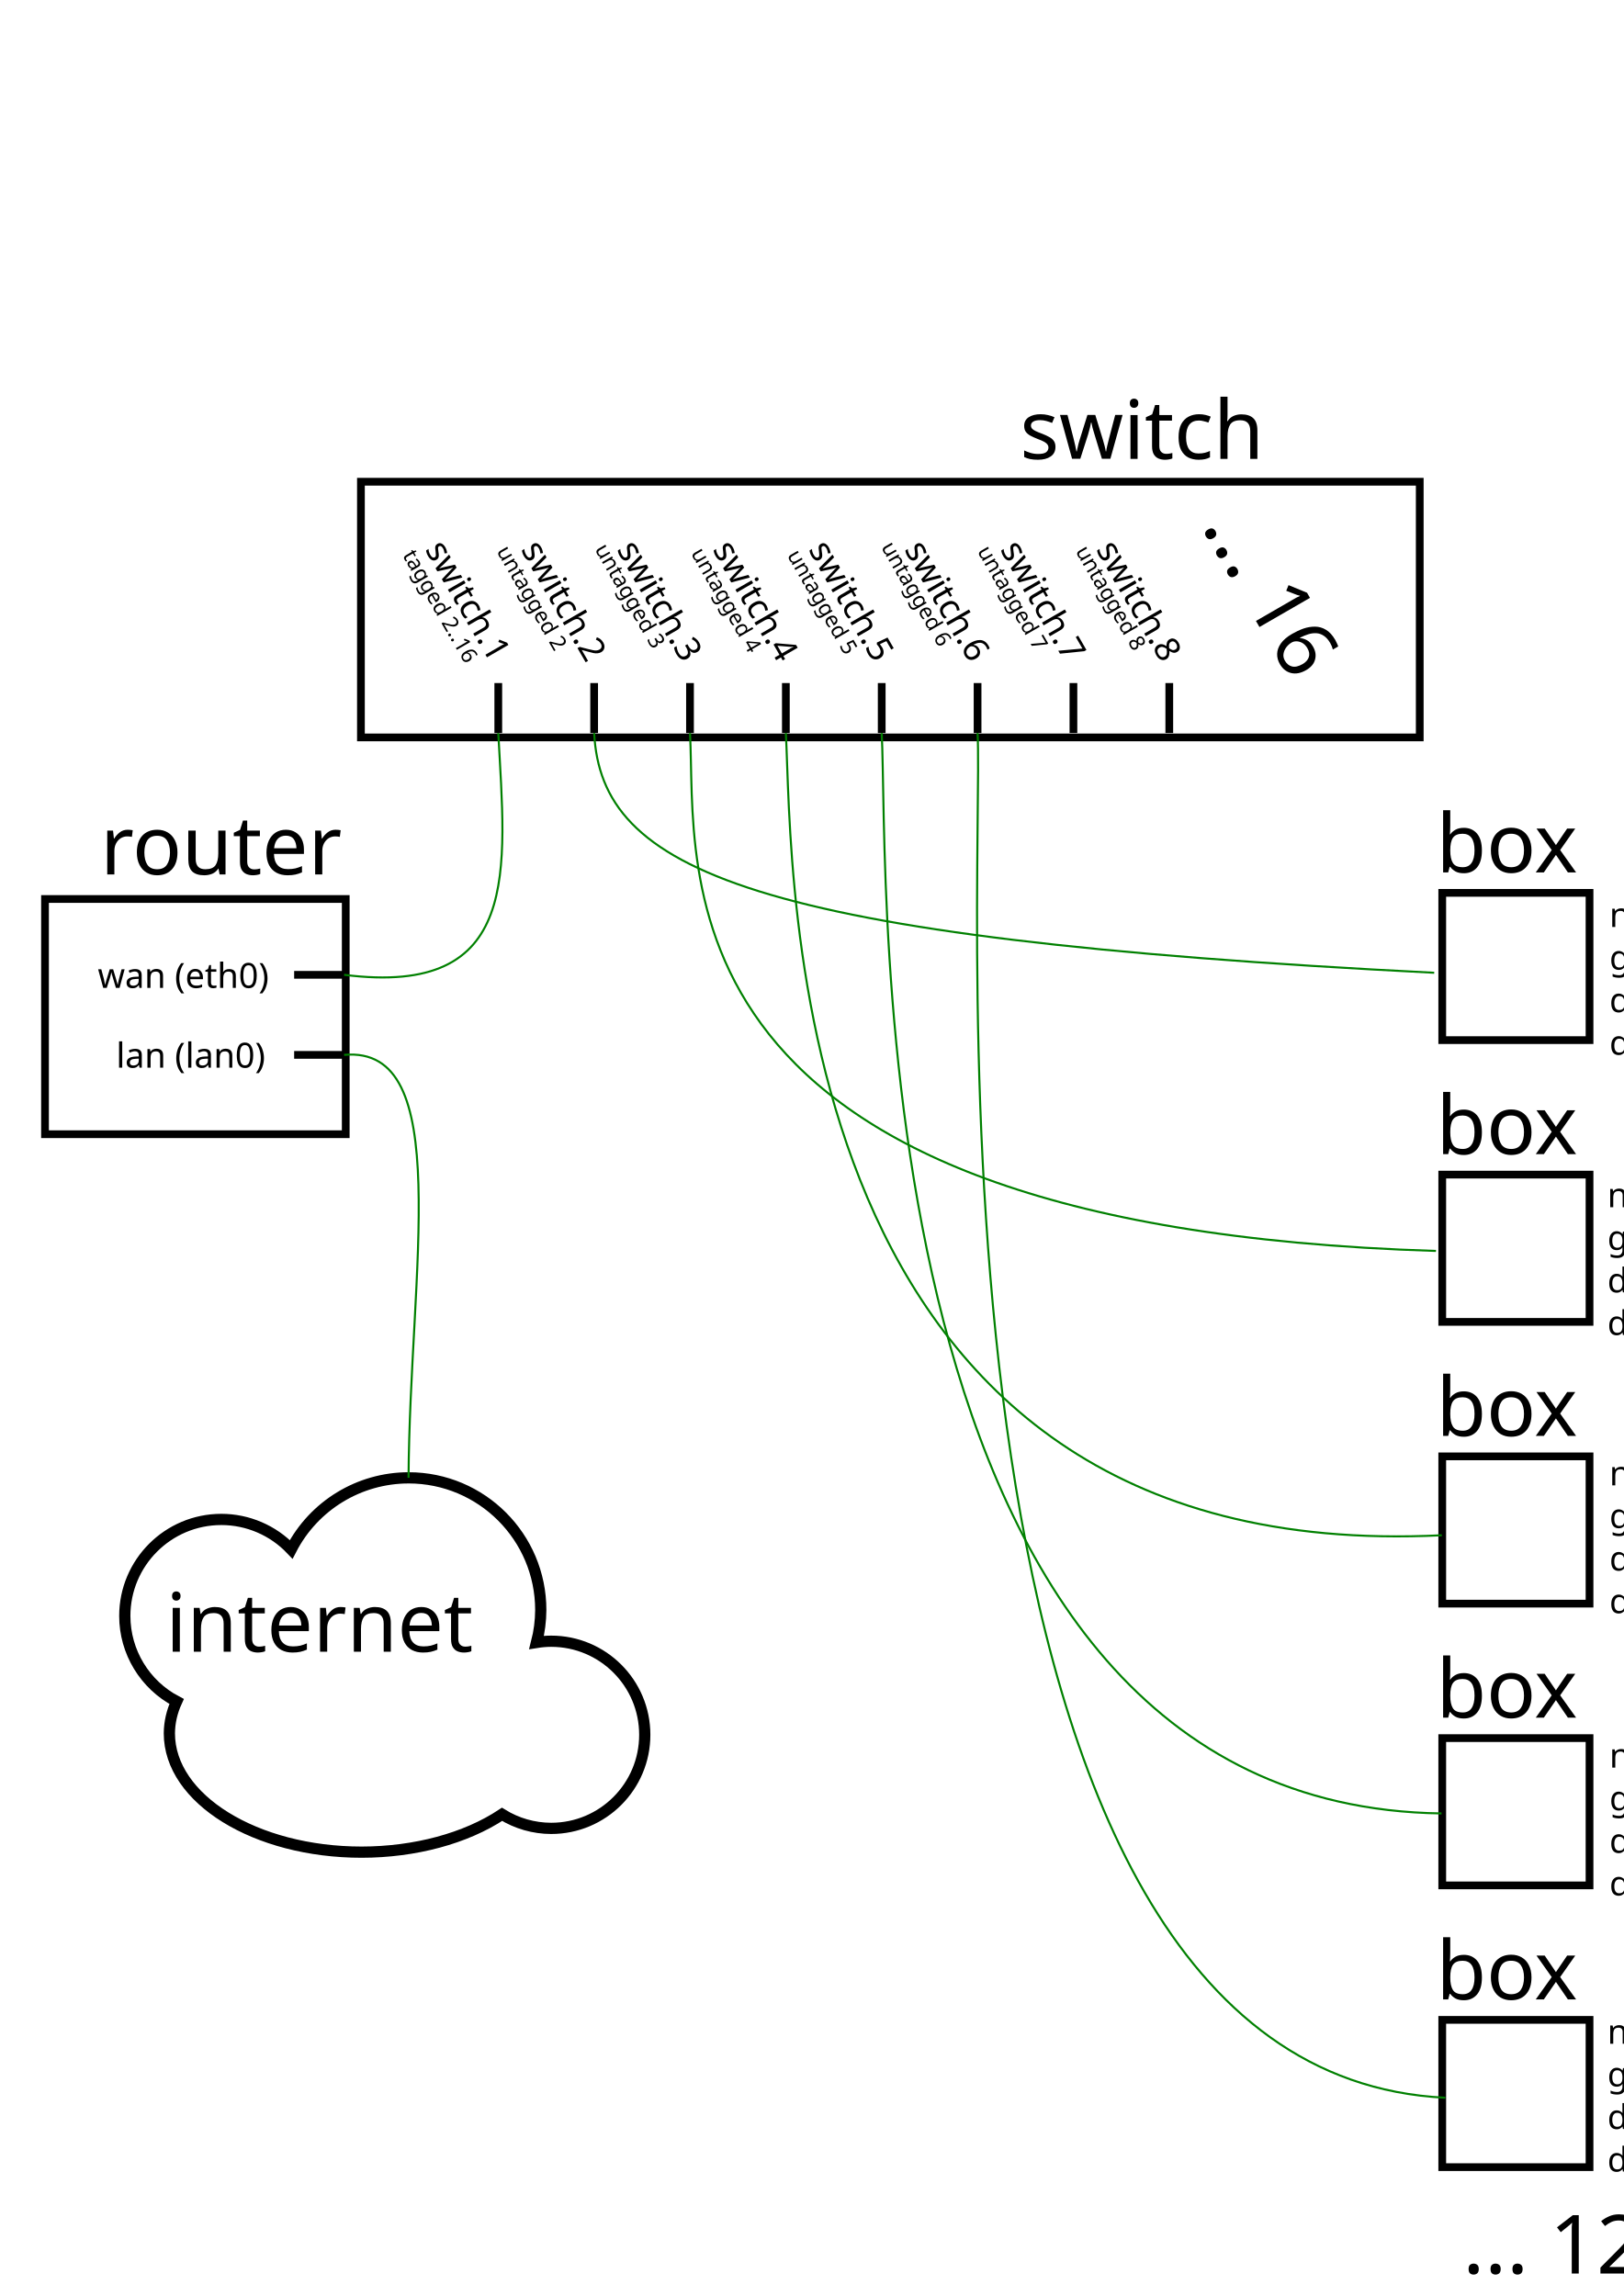
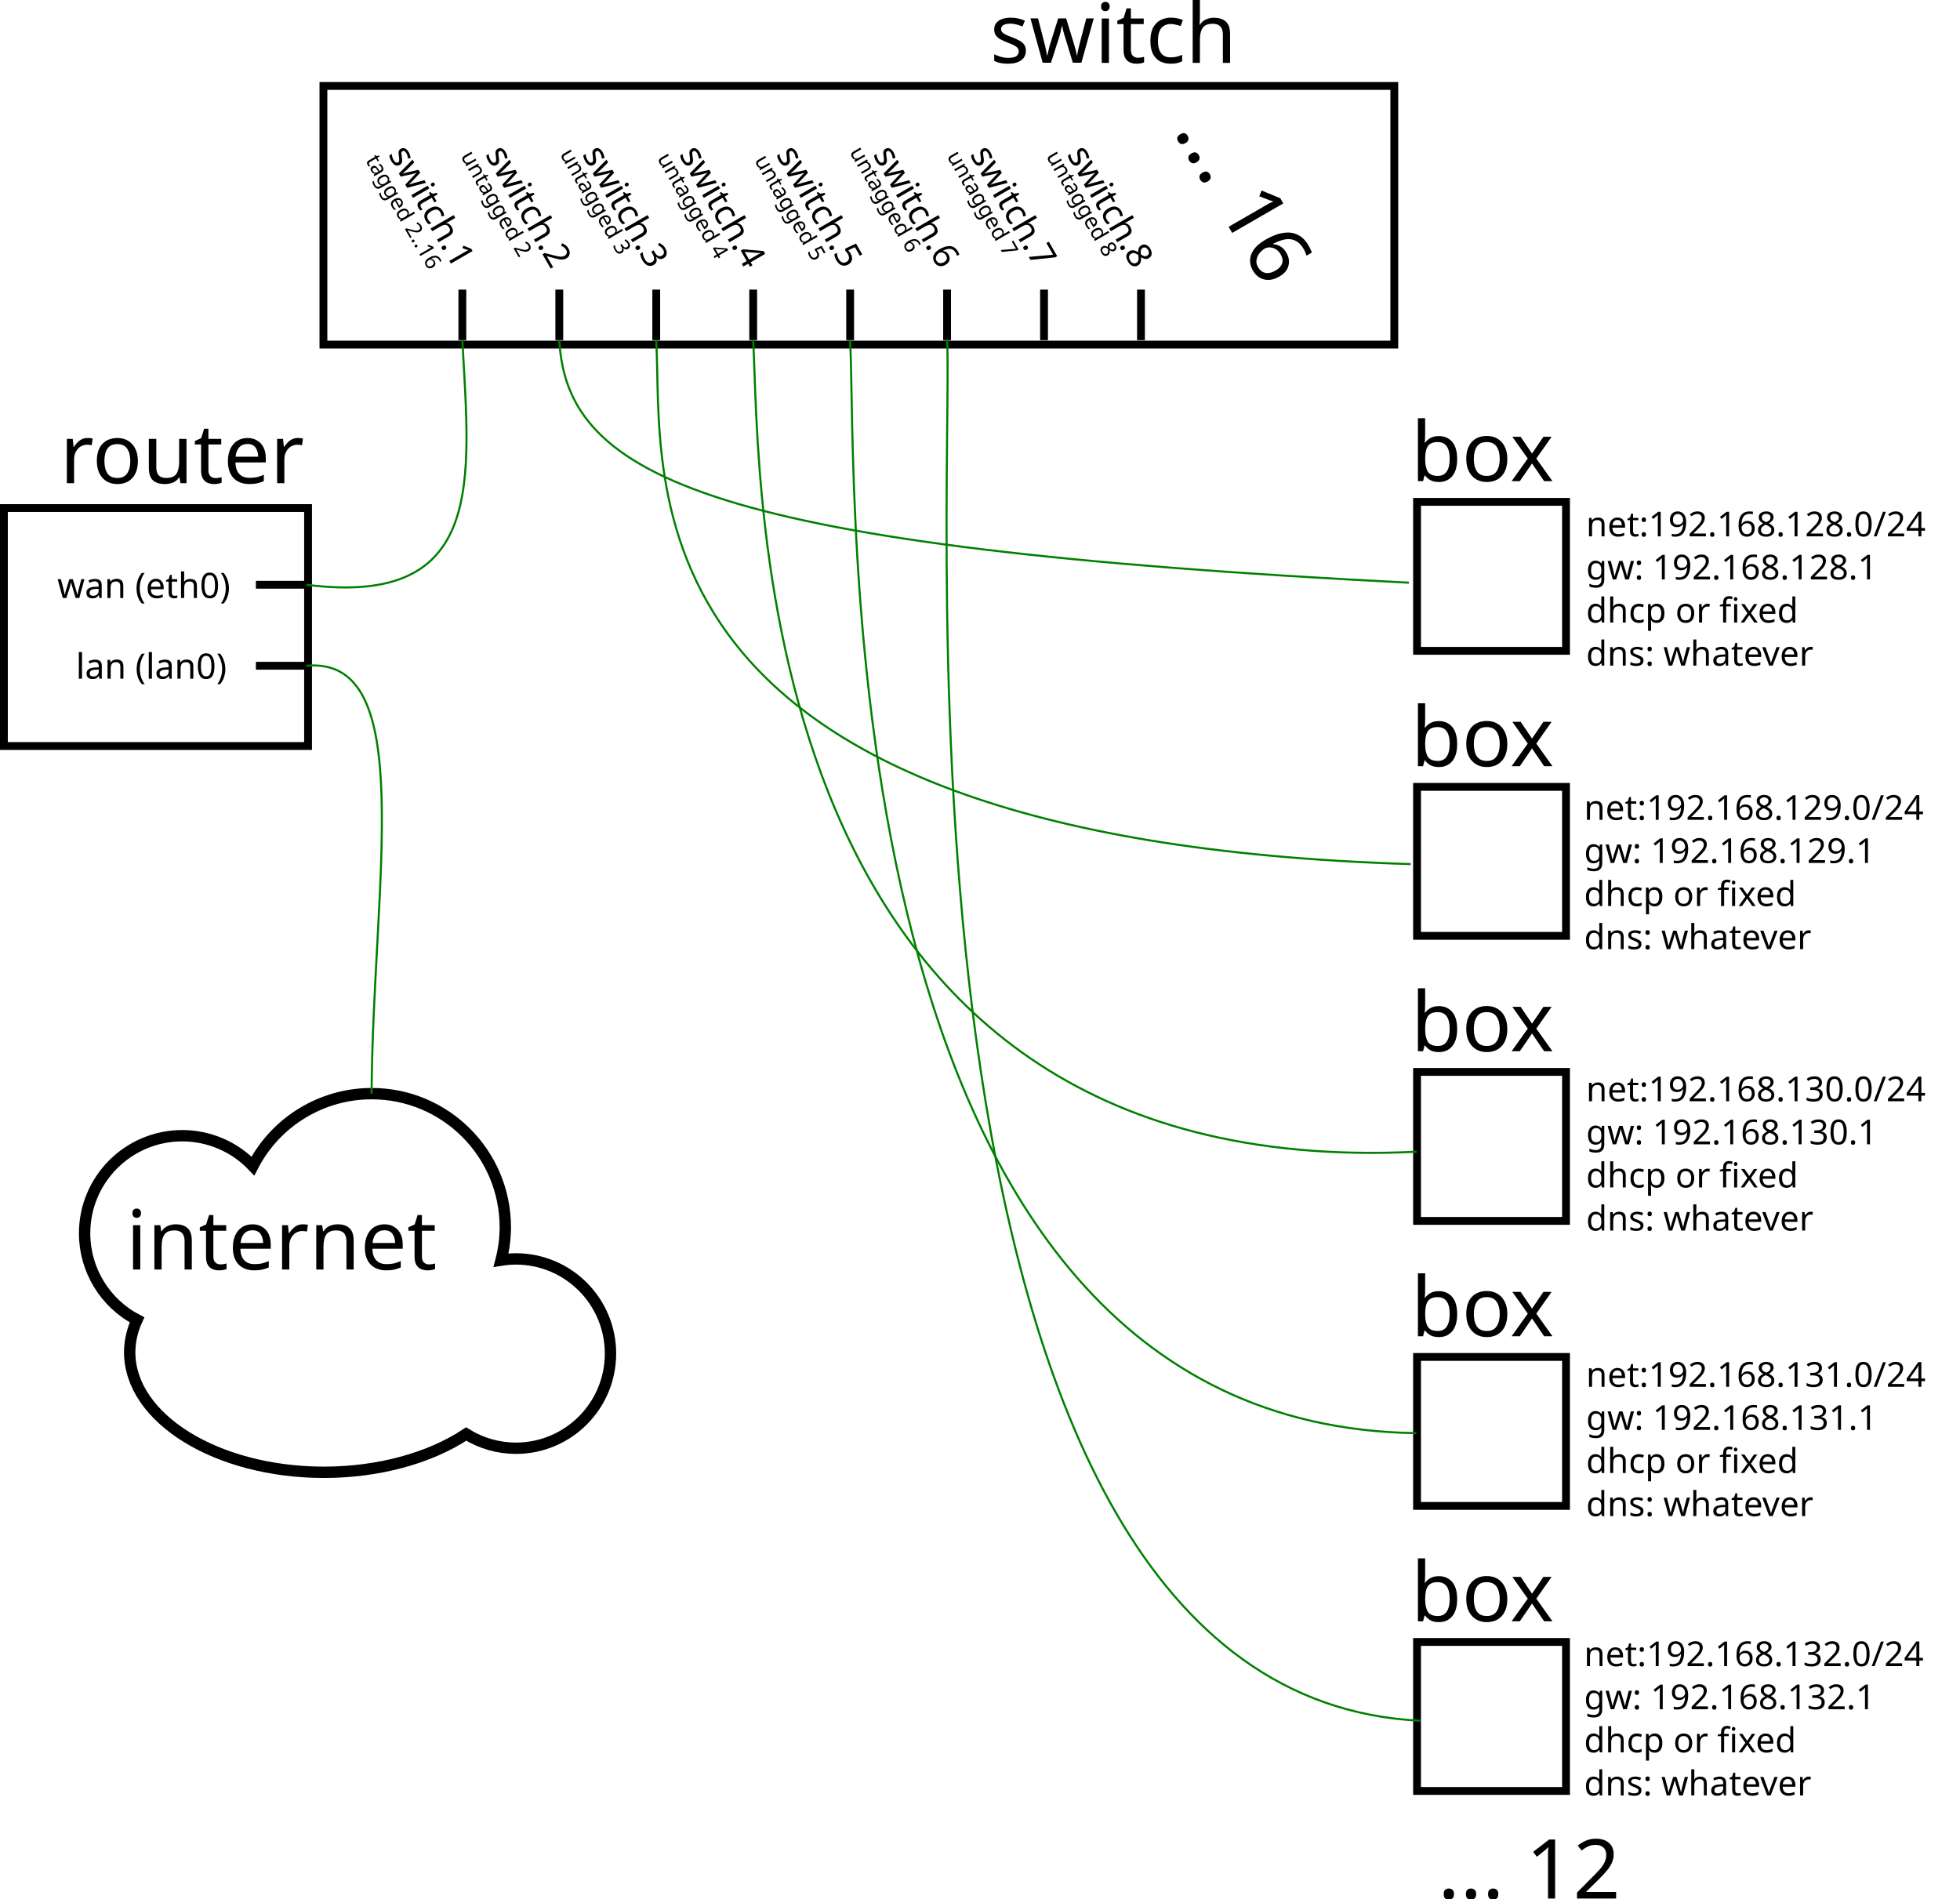
- <svg xmlns="http://www.w3.org/2000/svg" width="210mm" height="297mm" viewBox="0 0 210 297" version="1.1" id="svg8">
+ <svg xmlns="http://www.w3.org/2000/svg" width="250.642mm" height="242.764mm" viewBox="0 0 250.642 242.764" version="1.1" id="svg8">
  <defs id="defs2">
    </defs>
-   <g id="layer1">
+   <g id="layer1" transform="translate(-5.320834,-51.32552)">
    <rect style="fill:none;fill-opacity:1;stroke:#000000;stroke-width:1;stroke-miterlimit:4;stroke-dasharray:none;stroke-opacity:1" id="rect839" width="136.941" height="33.073" x="46.68" y="62.315" />
    <text xml:space="preserve" style="font-style:normal;font-weight:normal;font-size:10.583px;line-height:1.25;font-family:sans-serif;letter-spacing:0px;word-spacing:0px;fill:#000000;fill-opacity:1;stroke:none;stroke-width:0.265" x="131.914" y="59.366" id="text843">
      <tspan id="tspan841" x="131.914" y="59.366" style="stroke-width:0.265">switch</tspan>
    </text>
    <path style="fill:none;stroke:#000000;stroke-width:1;stroke-linecap:butt;stroke-linejoin:miter;stroke-miterlimit:4;stroke-dasharray:none;stroke-opacity:1" d="M 64.445,94.821 V 88.357" id="path845" />
    <path id="path847" d="M 76.843,94.821 V 88.357" style="fill:none;stroke:#000000;stroke-width:1;stroke-linecap:butt;stroke-linejoin:miter;stroke-miterlimit:4;stroke-dasharray:none;stroke-opacity:1" />
    <path style="fill:none;stroke:#000000;stroke-width:1;stroke-linecap:butt;stroke-linejoin:miter;stroke-miterlimit:4;stroke-dasharray:none;stroke-opacity:1" d="M 89.24,94.821 V 88.357" id="path849" />
    <path id="path851" d="M 138.831,94.821 V 88.357" style="fill:none;stroke:#000000;stroke-width:1;stroke-linecap:butt;stroke-linejoin:miter;stroke-miterlimit:4;stroke-dasharray:none;stroke-opacity:1" />
    <path style="fill:none;stroke:#000000;stroke-width:1;stroke-linecap:butt;stroke-linejoin:miter;stroke-miterlimit:4;stroke-dasharray:none;stroke-opacity:1" d="M 126.433,94.821 V 88.357" id="path853" />
    <path id="path855" d="M 114.035,94.821 V 88.357" style="fill:none;stroke:#000000;stroke-width:1;stroke-linecap:butt;stroke-linejoin:miter;stroke-miterlimit:4;stroke-dasharray:none;stroke-opacity:1" />
    <path style="fill:none;stroke:#000000;stroke-width:1;stroke-linecap:butt;stroke-linejoin:miter;stroke-miterlimit:4;stroke-dasharray:none;stroke-opacity:1" d="M 101.638,94.821 V 88.357" id="path857" />
    <path id="path859" d="M 151.228,94.821 V 88.357" style="fill:none;stroke:#000000;stroke-width:1;stroke-linecap:butt;stroke-linejoin:miter;stroke-miterlimit:4;stroke-dasharray:none;stroke-opacity:1" />
    <text xml:space="preserve" style="font-style:normal;font-weight:normal;font-size:4.478px;line-height:1.25;font-family:sans-serif;letter-spacing:0px;word-spacing:0px;fill:#000000;fill-opacity:1;stroke:none;stroke-width:0.112" x="88.981" y="-12.025" id="text863" transform="rotate(60)">
      <tspan id="tspan861" x="88.981" y="-12.025" style="stroke-width:0.112">switch.1</tspan>
    </text>
    <text transform="rotate(60)" id="text867" y="-76.445" x="126.174" style="font-style:normal;font-weight:normal;font-size:4.478px;line-height:1.25;font-family:sans-serif;letter-spacing:0px;word-spacing:0px;fill:#000000;fill-opacity:1;stroke:none;stroke-width:0.112" xml:space="preserve">
      <tspan style="stroke-width:0.112" y="-76.445" x="126.174" id="tspan865">switch.7</tspan>
    </text>
    <text xml:space="preserve" style="font-style:normal;font-weight:normal;font-size:4.478px;line-height:1.25;font-family:sans-serif;letter-spacing:0px;word-spacing:0px;fill:#000000;fill-opacity:1;stroke:none;stroke-width:0.112" x="119.975" y="-65.708" id="text871" transform="rotate(60)">
      <tspan id="tspan869" x="119.975" y="-65.708" style="stroke-width:0.112">switch.6</tspan>
    </text>
    <text transform="rotate(60)" id="text875" y="-54.971" x="113.776" style="font-style:normal;font-weight:normal;font-size:4.478px;line-height:1.25;font-family:sans-serif;letter-spacing:0px;word-spacing:0px;fill:#000000;fill-opacity:1;stroke:none;stroke-width:0.112" xml:space="preserve">
      <tspan style="stroke-width:0.112" y="-54.971" x="113.776" id="tspan873">switch.5</tspan>
    </text>
    <text xml:space="preserve" style="font-style:normal;font-weight:normal;font-size:4.478px;line-height:1.25;font-family:sans-serif;letter-spacing:0px;word-spacing:0px;fill:#000000;fill-opacity:1;stroke:none;stroke-width:0.112" x="107.577" y="-44.235" id="text879" transform="rotate(60)">
      <tspan id="tspan877" x="107.577" y="-44.235" style="stroke-width:0.112">switch.4</tspan>
    </text>
    <text transform="rotate(60)" id="text883" y="-33.498" x="101.379" style="font-style:normal;font-weight:normal;font-size:4.478px;line-height:1.25;font-family:sans-serif;letter-spacing:0px;word-spacing:0px;fill:#000000;fill-opacity:1;stroke:none;stroke-width:0.112" xml:space="preserve">
      <tspan style="stroke-width:0.112" y="-33.498" x="101.379" id="tspan881">switch.3</tspan>
    </text>
    <text xml:space="preserve" style="font-style:normal;font-weight:normal;font-size:4.478px;line-height:1.25;font-family:sans-serif;letter-spacing:0px;word-spacing:0px;fill:#000000;fill-opacity:1;stroke:none;stroke-width:0.112" x="95.18" y="-22.761" id="text887" transform="rotate(60)">
      <tspan id="tspan885" x="95.18" y="-22.761" style="stroke-width:0.112">switch.2</tspan>
    </text>
    <text transform="rotate(60)" id="text891" y="-87.181" x="132.373" style="font-style:normal;font-weight:normal;font-size:4.478px;line-height:1.25;font-family:sans-serif;letter-spacing:0px;word-spacing:0px;fill:#000000;fill-opacity:1;stroke:none;stroke-width:0.112" xml:space="preserve">
      <tspan style="stroke-width:0.112" y="-87.181" x="132.373" id="tspan889">switch.8</tspan>
    </text>
    <rect style="fill:none;fill-opacity:1;stroke:#000000;stroke-width:1;stroke-miterlimit:4;stroke-dasharray:none;stroke-opacity:1" id="rect893" width="38.894" height="30.427" x="5.821" y="116.29" />
    <path id="path895" d="m 44.507,126.098 h -6.463" style="fill:none;stroke:#000000;stroke-width:1;stroke-linecap:butt;stroke-linejoin:miter;stroke-miterlimit:4;stroke-dasharray:none;stroke-opacity:1" />
    <path style="fill:none;stroke:#000000;stroke-width:1;stroke-linecap:butt;stroke-linejoin:miter;stroke-miterlimit:4;stroke-dasharray:none;stroke-opacity:1" d="m 44.507,136.455 h -6.463" id="path897" />
    <text id="text901" y="138.109" x="15.028" style="font-style:normal;font-weight:normal;font-size:4.478px;line-height:1.25;font-family:sans-serif;letter-spacing:0px;word-spacing:0px;fill:#000000;fill-opacity:1;stroke:none;stroke-width:0.112" xml:space="preserve">
      <tspan style="stroke-width:0.112" y="138.109" x="15.028" id="tspan899">lan (lan0)</tspan>
    </text>
    <text xml:space="preserve" style="font-style:normal;font-weight:normal;font-size:4.478px;line-height:1.25;font-family:sans-serif;letter-spacing:0px;word-spacing:0px;fill:#000000;fill-opacity:1;stroke:none;stroke-width:0.112" x="12.647" y="127.791" id="text905">
      <tspan id="tspan903" x="12.647" y="127.791" style="stroke-width:0.112">wan (eth0)</tspan>
    </text>
    <text xml:space="preserve" style="font-style:normal;font-weight:normal;font-size:10.583px;line-height:1.25;font-family:sans-serif;letter-spacing:0px;word-spacing:0px;fill:#000000;fill-opacity:1;stroke:none;stroke-width:0.265" x="12.965" y="113.115" id="text909">
      <tspan id="tspan907" x="12.965" y="113.115" style="stroke-width:0.265">router</tspan>
    </text>
    <path style="fill:none;stroke:#008000;stroke-width:0.265;stroke-linecap:butt;stroke-linejoin:miter;stroke-miterlimit:4;stroke-dasharray:none;stroke-opacity:1" d="M 44.507,126.098 C 67.595,129.037 65.396,112.546 64.445,94.821" id="path911" />
    <text xml:space="preserve" style="font-style:normal;font-weight:normal;font-size:10.583px;line-height:1.25;font-family:sans-serif;letter-spacing:0px;word-spacing:0px;fill:#000000;fill-opacity:1;stroke:none;stroke-width:0.265" x="136.674" y="-100.51" id="text915" transform="rotate(60)">
      <tspan id="tspan913" x="136.674" y="-100.51" style="stroke-width:0.265">... 16</tspan>
    </text>
-     <g id="g987" style="fill:none;fill-opacity:1;stroke:#008000;stroke-width:1.002;stroke-miterlimit:4;stroke-dasharray:none;stroke-opacity:1">
-       <path id="path975" style="fill:#353564;fill-rule:evenodd;stroke:none;stroke-linejoin:round" d="m 720.454,-352.337 v 34.757 l 17.262,-11.68 v -29.616 z" points="720.454,-317.579 737.716,-329.259 737.716,-358.875 720.454,-352.337 " />
-       <path id="path977" style="fill:#afafde;fill-rule:evenodd;stroke:none;stroke-linejoin:round" d="m 720.454,-317.579 52,6.065 10.19,-13.391 -44.928,-4.354 z" points="772.454,-311.515 782.644,-324.905 737.716,-329.259 720.454,-317.579 " />
-       <path id="path979" style="fill:#e9e9ff;fill-rule:evenodd;stroke:none;stroke-linejoin:round" d="m 737.716,-358.875 44.928,2.437 v 31.533 l -44.928,-4.354 z" points="782.644,-356.438 782.644,-324.905 737.716,-329.259 737.716,-358.875 " />
-       <path id="path981" style="fill:#4d4d9f;fill-rule:evenodd;stroke:none;stroke-linejoin:round" d="m 720.454,-352.337 52,3.395 10.19,-7.496 -44.928,-2.437 z" points="772.454,-348.941 782.644,-356.438 737.716,-358.875 720.454,-352.337 " />
-       <path id="path983" style="fill:#d7d7ff;fill-rule:evenodd;stroke:none;stroke-linejoin:round" d="m 772.454,-348.941 v 37.427 l 10.19,-13.391 v -31.533 z" points="772.454,-311.515 782.644,-324.905 782.644,-356.438 772.454,-348.941 " />
-       <path id="path985" style="fill:#8686bf;fill-rule:evenodd;stroke:none;stroke-linejoin:round" d="m 720.454,-352.337 52,3.395 v 37.427 l -52,-6.065 z" points="772.454,-348.941 772.454,-311.515 720.454,-317.579 720.454,-352.337 " />
-     </g>
-     <g style="fill:none;fill-opacity:1;stroke:#008000;stroke-width:1.002;stroke-miterlimit:4;stroke-dasharray:none;stroke-opacity:1" id="g1001">
-       <path points="682.569,-303.065 699.831,-314.744 699.831,-344.361 682.569,-337.822 " d="m 682.569,-337.822 v 34.757 l 17.262,-11.68 v -29.616 z" style="fill:#353564;fill-rule:evenodd;stroke:none;stroke-linejoin:round" id="path989" />
-       <path points="734.569,-297 744.758,-310.39 699.831,-314.744 682.569,-303.065 " d="m 682.569,-303.065 52,6.065 10.19,-13.391 -44.928,-4.354 z" style="fill:#afafde;fill-rule:evenodd;stroke:none;stroke-linejoin:round" id="path991" />
-       <path points="744.758,-341.923 744.758,-310.39 699.831,-314.744 699.831,-344.361 " d="m 699.831,-344.361 44.928,2.437 v 31.533 l -44.928,-4.354 z" style="fill:#e9e9ff;fill-rule:evenodd;stroke:none;stroke-linejoin:round" id="path993" />
-       <path points="734.569,-334.427 744.758,-341.923 699.831,-344.361 682.569,-337.822 " d="m 682.569,-337.822 52,3.395 10.19,-7.496 -44.928,-2.437 z" style="fill:#4d4d9f;fill-rule:evenodd;stroke:none;stroke-linejoin:round" id="path995" />
-       <path points="734.569,-297 744.758,-310.39 744.758,-341.923 734.569,-334.427 " d="m 734.569,-334.427 v 37.427 l 10.19,-13.391 v -31.533 z" style="fill:#d7d7ff;fill-rule:evenodd;stroke:none;stroke-linejoin:round" id="path997" />
-       <path points="734.569,-334.427 734.569,-297 682.569,-303.065 682.569,-337.822 " d="m 682.569,-337.822 52,3.395 v 37.427 l -52,-6.065 z" style="fill:#8686bf;fill-rule:evenodd;stroke:none;stroke-linejoin:round" id="path999" />
-     </g>
-     <g id="g1015" style="fill:none;fill-opacity:1;stroke:#008000;stroke-width:1.002;stroke-miterlimit:4;stroke-dasharray:none;stroke-opacity:1">
-       <path id="path1003" style="fill:#353564;fill-rule:evenodd;stroke:none;stroke-linejoin:round" d="m 705.587,-260.564 v 34.757 l 17.262,-11.68 v -29.616 z" points="705.587,-225.807 722.849,-237.486 722.849,-267.102 705.587,-260.564 " />
-       <path id="path1005" style="fill:#afafde;fill-rule:evenodd;stroke:none;stroke-linejoin:round" d="m 705.587,-225.807 52,6.065 10.19,-13.391 -44.928,-4.354 z" points="757.588,-219.742 767.777,-233.132 722.849,-237.486 705.587,-225.807 " />
-       <path id="path1007" style="fill:#e9e9ff;fill-rule:evenodd;stroke:none;stroke-linejoin:round" d="m 722.849,-267.102 44.928,2.437 v 31.533 l -44.928,-4.354 z" points="767.777,-264.665 767.777,-233.132 722.849,-237.486 722.849,-267.102 " />
-       <path id="path1009" style="fill:#4d4d9f;fill-rule:evenodd;stroke:none;stroke-linejoin:round" d="m 705.587,-260.564 52,3.395 10.19,-7.496 -44.928,-2.437 z" points="757.588,-257.169 767.777,-264.665 722.849,-267.102 705.587,-260.564 " />
-       <path id="path1011" style="fill:#d7d7ff;fill-rule:evenodd;stroke:none;stroke-linejoin:round" d="m 757.588,-257.169 v 37.427 l 10.19,-13.391 v -31.533 z" points="757.588,-219.742 767.777,-233.132 767.777,-264.665 757.588,-257.169 " />
-       <path id="path1013" style="fill:#8686bf;fill-rule:evenodd;stroke:none;stroke-linejoin:round" d="m 705.587,-260.564 52,3.395 v 37.427 l -52,-6.065 z" points="757.588,-257.169 757.588,-219.742 705.587,-225.807 705.587,-260.564 " />
-     </g>
-     <g style="fill:none;fill-opacity:1;stroke:#008000;stroke-width:1.002;stroke-miterlimit:4;stroke-dasharray:none;stroke-opacity:1" id="g1029">
-       <path points="705.587,-187.707 722.849,-199.386 722.849,-229.002 705.587,-222.464 " d="m 705.587,-222.464 v 34.757 l 17.262,-11.68 v -29.616 z" style="fill:#353564;fill-rule:evenodd;stroke:none;stroke-linejoin:round" id="path1017" />
-       <path points="757.588,-181.642 767.777,-195.032 722.849,-199.386 705.587,-187.707 " d="m 705.587,-187.707 52,6.065 10.19,-13.391 -44.928,-4.354 z" style="fill:#afafde;fill-rule:evenodd;stroke:none;stroke-linejoin:round" id="path1019" />
-       <path points="767.777,-226.565 767.777,-195.032 722.849,-199.386 722.849,-229.002 " d="m 722.849,-229.002 44.928,2.437 v 31.533 l -44.928,-4.354 z" style="fill:#e9e9ff;fill-rule:evenodd;stroke:none;stroke-linejoin:round" id="path1021" />
-       <path points="757.588,-219.069 767.777,-226.565 722.849,-229.002 705.587,-222.464 " d="m 705.587,-222.464 52,3.395 10.19,-7.496 -44.928,-2.437 z" style="fill:#4d4d9f;fill-rule:evenodd;stroke:none;stroke-linejoin:round" id="path1023" />
-       <path points="757.588,-181.642 767.777,-195.032 767.777,-226.565 757.588,-219.069 " d="m 757.588,-219.069 v 37.427 l 10.19,-13.391 v -31.533 z" style="fill:#d7d7ff;fill-rule:evenodd;stroke:none;stroke-linejoin:round" id="path1025" />
-       <path points="757.588,-219.069 757.588,-181.642 705.587,-187.707 705.587,-222.464 " d="m 705.587,-222.464 52,3.395 v 37.427 l -52,-6.065 z" style="fill:#8686bf;fill-rule:evenodd;stroke:none;stroke-linejoin:round" id="path1027" />
-     </g>
    <g id="g1117" transform="translate(3.96875,-6.680705)">
      <rect style="fill:none;fill-opacity:1;stroke:#000000;stroke-width:1;stroke-miterlimit:4;stroke-dasharray:none;stroke-opacity:1" id="rect1081" width="19.05" height="19.05" x="182.562" y="158.623" />
      <text xml:space="preserve" style="font-style:normal;font-weight:normal;font-size:10.583px;line-height:1.25;font-family:sans-serif;letter-spacing:0px;word-spacing:0px;fill:#000000;fill-opacity:1;stroke:none;stroke-width:0.265" x="181.769" y="155.977" id="text1085">
        <tspan id="tspan1083" x="181.769" y="155.977" style="stroke-width:0.265">box</tspan>
      </text>
    </g>
    <g id="g1122" transform="translate(3.96875,-7.276041)">
      <rect y="195.665" x="182.562" height="19.05" width="19.05" id="rect1087" style="fill:none;fill-opacity:1;stroke:#000000;stroke-width:1;stroke-miterlimit:4;stroke-dasharray:none;stroke-opacity:1" />
      <text id="text1091" y="193.019" x="181.769" style="font-style:normal;font-weight:normal;font-size:10.583px;line-height:1.25;font-family:sans-serif;letter-spacing:0px;word-spacing:0px;fill:#000000;fill-opacity:1;stroke:none;stroke-width:0.265" xml:space="preserve">
        <tspan style="stroke-width:0.265" y="193.019" x="181.769" id="tspan1089">box</tspan>
      </text>
    </g>
    <g id="g1127" transform="translate(3.96875,-7.87137)">
      <rect style="fill:none;fill-opacity:1;stroke:#000000;stroke-width:1;stroke-miterlimit:4;stroke-dasharray:none;stroke-opacity:1" id="rect1093" width="19.05" height="19.05" x="182.562" y="232.706" />
      <text xml:space="preserve" style="font-style:normal;font-weight:normal;font-size:10.583px;line-height:1.25;font-family:sans-serif;letter-spacing:0px;word-spacing:0px;fill:#000000;fill-opacity:1;stroke:none;stroke-width:0.265" x="181.769" y="230.061" id="text1097">
        <tspan id="tspan1095" x="181.769" y="230.061" style="stroke-width:0.265">box</tspan>
      </text>
    </g>
    <text xml:space="preserve" style="font-style:normal;font-weight:normal;font-size:10.583px;line-height:1.25;font-family:sans-serif;letter-spacing:0px;word-spacing:0px;fill:#000000;fill-opacity:1;stroke:none;stroke-width:0.265" x="189.177" y="294.09" id="text1101">
      <tspan id="tspan1099" x="189.177" y="294.09" style="stroke-width:0.265">... 12</tspan>
    </text>
    <g id="g1135" transform="translate(3.96875,-43.12708)">
      <rect y="158.623" x="182.562" height="19.05" width="19.05" id="rect1129" style="fill:none;fill-opacity:1;stroke:#000000;stroke-width:1;stroke-miterlimit:4;stroke-dasharray:none;stroke-opacity:1" />
      <text id="text1133" y="155.977" x="181.769" style="font-style:normal;font-weight:normal;font-size:10.583px;line-height:1.25;font-family:sans-serif;letter-spacing:0px;word-spacing:0px;fill:#000000;fill-opacity:1;stroke:none;stroke-width:0.265" xml:space="preserve">
        <tspan style="stroke-width:0.265" y="155.977" x="181.769" id="tspan1131">box</tspan>
      </text>
    </g>
    <g transform="translate(3.96875,28.575)" id="g1143">
      <rect y="232.706" x="182.562" height="19.05" width="19.05" id="rect1137" style="fill:none;fill-opacity:1;stroke:#000000;stroke-width:1;stroke-miterlimit:4;stroke-dasharray:none;stroke-opacity:1" />
      <text id="text1141" y="230.061" x="181.769" style="font-style:normal;font-weight:normal;font-size:10.583px;line-height:1.25;font-family:sans-serif;letter-spacing:0px;word-spacing:0px;fill:#000000;fill-opacity:1;stroke:none;stroke-width:0.265" xml:space="preserve">
        <tspan style="stroke-width:0.265" y="230.061" x="181.769" id="tspan1139">box</tspan>
      </text>
    </g>
    <path id="path1147" d="M 185.492,125.833 C 96.516,121.336 77.793,112.546 76.843,94.821" style="fill:none;stroke:#008000;stroke-width:0.265;stroke-linecap:butt;stroke-linejoin:miter;stroke-miterlimit:4;stroke-dasharray:none;stroke-opacity:1" />
    <path style="fill:none;stroke:#008000;stroke-width:0.265;stroke-linecap:butt;stroke-linejoin:miter;stroke-miterlimit:4;stroke-dasharray:none;stroke-opacity:1" d="M 185.719,161.817 C 83.394,158.67 90.191,112.546 89.24,94.821" id="path1149" />
    <path id="path1151" d="M 186.475,198.594 C 100.554,202.856 102.588,112.546 101.638,94.821" style="fill:none;stroke:#008000;stroke-width:0.265;stroke-linecap:butt;stroke-linejoin:miter;stroke-miterlimit:4;stroke-dasharray:none;stroke-opacity:1" />
    <path style="fill:none;stroke:#008000;stroke-width:0.265;stroke-linecap:butt;stroke-linejoin:miter;stroke-miterlimit:4;stroke-dasharray:none;stroke-opacity:1" d="M 186.437,234.577 C 110.306,233.547 114.986,112.546 114.035,94.821" id="path1153" />
    <path id="path1155" d="M 186.928,271.354 C 116.883,267.943 127.384,112.546 126.433,94.821" style="fill:none;stroke:#008000;stroke-width:0.265;stroke-linecap:butt;stroke-linejoin:miter;stroke-miterlimit:4;stroke-dasharray:none;stroke-opacity:1" />
    <text xml:space="preserve" style="font-style:normal;font-weight:normal;font-size:4.408px;line-height:1.25;font-family:sans-serif;letter-spacing:0px;word-spacing:0px;fill:#000000;fill-opacity:1;stroke:none;stroke-width:0.11" x="208.146" y="119.909" id="text1159">
      <tspan x="208.146" y="119.909" style="stroke-width:0.11" id="tspan1161">net:192.168.128.0/24</tspan>
      <tspan x="208.146" y="125.419" style="stroke-width:0.11" id="tspan1163">gw: 192.168.128.1</tspan>
      <tspan x="208.146" y="130.929" style="stroke-width:0.11" id="tspan1275">dhcp or fixed</tspan>
      <tspan x="208.146" y="136.439" style="stroke-width:0.11" id="tspan1277">dns: whatever</tspan>
      <tspan x="208.146" y="141.95" style="stroke-width:0.11" id="tspan1273" />
    </text>
    <path style="fill:none;fill-opacity:1;stroke:#000000;stroke-width:1.452;stroke-miterlimit:4;stroke-dasharray:none;stroke-opacity:1" d="m 52.838,191.167 a 17.1,17.1 0 0 0 -15.176,9.253 12.489,12.489 0 0 0 -9.033,-3.873 12.489,12.489 0 0 0 -12.489,12.489 12.489,12.489 0 0 0 6.702,11.057 24.871,15.371 0 0 0 -0.937,4.122 24.871,15.371 0 0 0 24.871,15.371 24.871,15.371 0 0 0 18.156,-4.894 12.105,12.105 0 0 0 6.353,1.819 12.105,12.105 0 0 0 12.105,-12.105 12.105,12.105 0 0 0 -12.105,-12.105 12.105,12.105 0 0 0 -1.888,0.156 17.1,17.1 0 0 0 0.543,-4.191 17.1,17.1 0 0 0 -17.1,-17.1 z" id="path1197" />
    <text xml:space="preserve" style="font-style:normal;font-weight:normal;font-size:10.583px;line-height:1.25;font-family:sans-serif;letter-spacing:0px;word-spacing:0px;fill:#000000;fill-opacity:1;stroke:none;stroke-width:0.265" x="21.431" y="213.656" id="text1208">
      <tspan id="tspan1206" x="21.431" y="213.656" style="stroke-width:0.265">internet</tspan>
    </text>
    <path id="path1210" d="m 44.507,136.455 c 14.357,-1.294 8.488,27.723 8.331,54.712" style="fill:none;stroke:#008000;stroke-width:0.265;stroke-linecap:butt;stroke-linejoin:miter;stroke-miterlimit:4;stroke-dasharray:none;stroke-opacity:1" />
    <text transform="rotate(60)" id="text1233" y="-9.139" x="88.205" style="font-style:normal;font-weight:normal;font-size:2.794px;line-height:1.25;font-family:sans-serif;letter-spacing:0px;word-spacing:0px;fill:#000000;fill-opacity:1;stroke:none;stroke-width:0.07" xml:space="preserve">
      <tspan style="stroke-width:0.07" y="-9.139" x="88.205" id="tspan1231">tagged 2..16</tspan>
    </text>
    <text xml:space="preserve" style="font-style:normal;font-weight:normal;font-size:2.794px;line-height:1.25;font-family:sans-serif;letter-spacing:0px;word-spacing:0px;fill:#000000;fill-opacity:1;stroke:none;stroke-width:0.07" x="93.832" y="-19.943" id="text1237" transform="rotate(60)">
      <tspan id="tspan1235" x="93.832" y="-19.943" style="stroke-width:0.07">untagged 2</tspan>
    </text>
    <text transform="rotate(60)" id="text1241" y="-31.074" x="99.953" style="font-style:normal;font-weight:normal;font-size:2.794px;line-height:1.25;font-family:sans-serif;letter-spacing:0px;word-spacing:0px;fill:#000000;fill-opacity:1;stroke:none;stroke-width:0.07" xml:space="preserve">
      <tspan style="stroke-width:0.07" y="-31.074" x="99.953" id="tspan1239">untagged 3</tspan>
    </text>
    <text xml:space="preserve" style="font-style:normal;font-weight:normal;font-size:2.794px;line-height:1.25;font-family:sans-serif;letter-spacing:0px;word-spacing:0px;fill:#000000;fill-opacity:1;stroke:none;stroke-width:0.07" x="106.629" y="-41.579" id="text1245" transform="rotate(60)">
      <tspan id="tspan1243" x="106.629" y="-41.579" style="stroke-width:0.07">untagged 4</tspan>
    </text>
    <text transform="rotate(60)" id="text1249" y="-52.216" x="113.075" style="font-style:normal;font-weight:normal;font-size:2.794px;line-height:1.25;font-family:sans-serif;letter-spacing:0px;word-spacing:0px;fill:#000000;fill-opacity:1;stroke:none;stroke-width:0.07" xml:space="preserve">
      <tspan style="stroke-width:0.07" y="-52.216" x="113.075" id="tspan1247">untagged 5</tspan>
    </text>
    <text xml:space="preserve" style="font-style:normal;font-weight:normal;font-size:2.794px;line-height:1.25;font-family:sans-serif;letter-spacing:0px;word-spacing:0px;fill:#000000;fill-opacity:1;stroke:none;stroke-width:0.07" x="118.244" y="-63.285" id="text1253" transform="rotate(60)">
      <tspan id="tspan1251" x="118.244" y="-63.285" style="stroke-width:0.07">untagged 6</tspan>
    </text>
    <text transform="rotate(60)" id="text1257" y="-73.79" x="124.92" style="font-style:normal;font-weight:normal;font-size:2.794px;line-height:1.25;font-family:sans-serif;letter-spacing:0px;word-spacing:0px;fill:#000000;fill-opacity:1;stroke:none;stroke-width:0.07" xml:space="preserve">
      <tspan style="stroke-width:0.07" y="-73.79" x="124.92" id="tspan1255">untagged 7</tspan>
    </text>
    <text xml:space="preserve" style="font-style:normal;font-weight:normal;font-size:2.794px;line-height:1.25;font-family:sans-serif;letter-spacing:0px;word-spacing:0px;fill:#000000;fill-opacity:1;stroke:none;stroke-width:0.07" x="131.27" y="-84.789" id="text1261" transform="rotate(60)">
      <tspan id="tspan1259" x="131.27" y="-84.789" style="stroke-width:0.07">untagged 8</tspan>
    </text>
    <text id="text1289" y="156.156" x="207.882" style="font-style:normal;font-weight:normal;font-size:4.408px;line-height:1.25;font-family:sans-serif;letter-spacing:0px;word-spacing:0px;fill:#000000;fill-opacity:1;stroke:none;stroke-width:0.11" xml:space="preserve">
      <tspan id="tspan1279" style="stroke-width:0.11" y="156.156" x="207.882">net:192.168.129.0/24</tspan>
      <tspan id="tspan1281" style="stroke-width:0.11" y="161.667" x="207.882">gw: 192.168.129.1</tspan>
      <tspan id="tspan1283" style="stroke-width:0.11" y="167.177" x="207.882">dhcp or fixed</tspan>
      <tspan id="tspan1285" style="stroke-width:0.11" y="172.687" x="207.882">dns: whatever</tspan>
      <tspan id="tspan1287" style="stroke-width:0.11" y="178.198" x="207.882" />
    </text>
    <text xml:space="preserve" style="font-style:normal;font-weight:normal;font-size:4.408px;line-height:1.25;font-family:sans-serif;letter-spacing:0px;word-spacing:0px;fill:#000000;fill-opacity:1;stroke:none;stroke-width:0.11" x="208.146" y="192.14" id="text1301">
      <tspan x="208.146" y="192.14" style="stroke-width:0.11" id="tspan1291">net:192.168.130.0/24</tspan>
      <tspan x="208.146" y="197.65" style="stroke-width:0.11" id="tspan1293">gw: 192.168.130.1</tspan>
      <tspan x="208.146" y="203.16" style="stroke-width:0.11" id="tspan1295">dhcp or fixed</tspan>
      <tspan x="208.146" y="208.671" style="stroke-width:0.11" id="tspan1297">dns: whatever</tspan>
      <tspan x="208.146" y="214.181" style="stroke-width:0.11" id="tspan1299" />
    </text>
    <text id="text1313" y="228.652" x="208.146" style="font-style:normal;font-weight:normal;font-size:4.408px;line-height:1.25;font-family:sans-serif;letter-spacing:0px;word-spacing:0px;fill:#000000;fill-opacity:1;stroke:none;stroke-width:0.11" xml:space="preserve">
      <tspan id="tspan1303" style="stroke-width:0.11" y="228.652" x="208.146">net:192.168.131.0/24</tspan>
      <tspan id="tspan1305" style="stroke-width:0.11" y="234.163" x="208.146">gw: 192.168.131.1</tspan>
      <tspan id="tspan1307" style="stroke-width:0.11" y="239.673" x="208.146">dhcp or fixed</tspan>
      <tspan id="tspan1309" style="stroke-width:0.11" y="245.183" x="208.146">dns: whatever</tspan>
      <tspan id="tspan1311" style="stroke-width:0.11" y="250.693" x="208.146" />
    </text>
    <text xml:space="preserve" style="font-style:normal;font-weight:normal;font-size:4.408px;line-height:1.25;font-family:sans-serif;letter-spacing:0px;word-spacing:0px;fill:#000000;fill-opacity:1;stroke:none;stroke-width:0.11" x="207.882" y="264.371" id="text1325">
      <tspan x="207.882" y="264.371" style="stroke-width:0.11" id="tspan1315">net:192.168.132.0/24</tspan>
      <tspan x="207.882" y="269.881" style="stroke-width:0.11" id="tspan1317">gw: 192.168.132.1</tspan>
      <tspan x="207.882" y="275.392" style="stroke-width:0.11" id="tspan1319">dhcp or fixed</tspan>
      <tspan x="207.882" y="280.902" style="stroke-width:0.11" id="tspan1321">dns: whatever</tspan>
      <tspan x="207.882" y="286.412" style="stroke-width:0.11" id="tspan1323" />
    </text>
  </g>
</svg>
